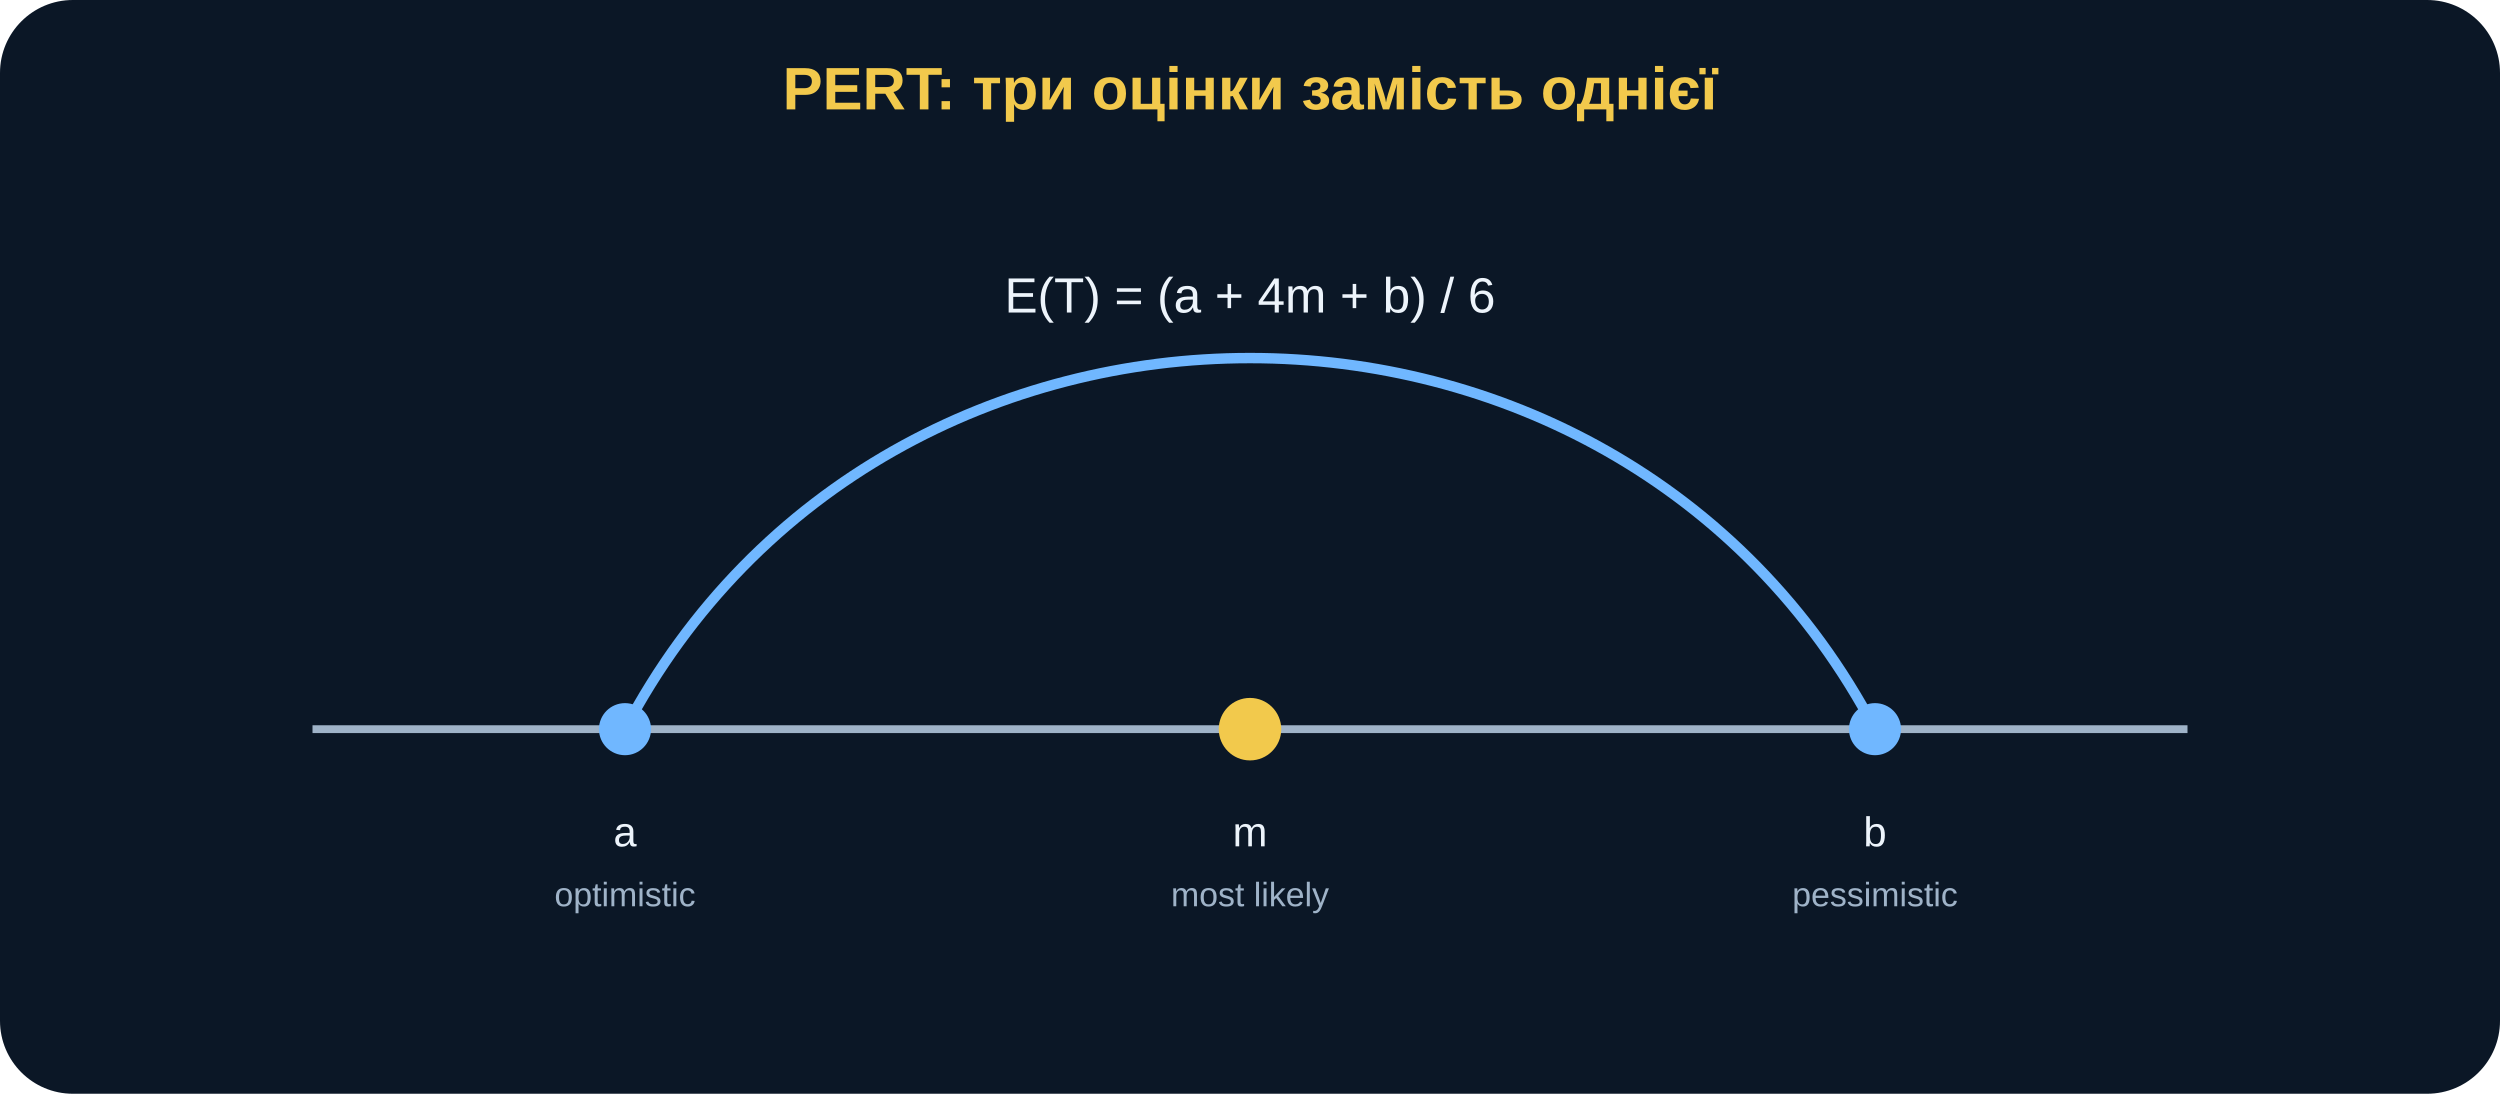
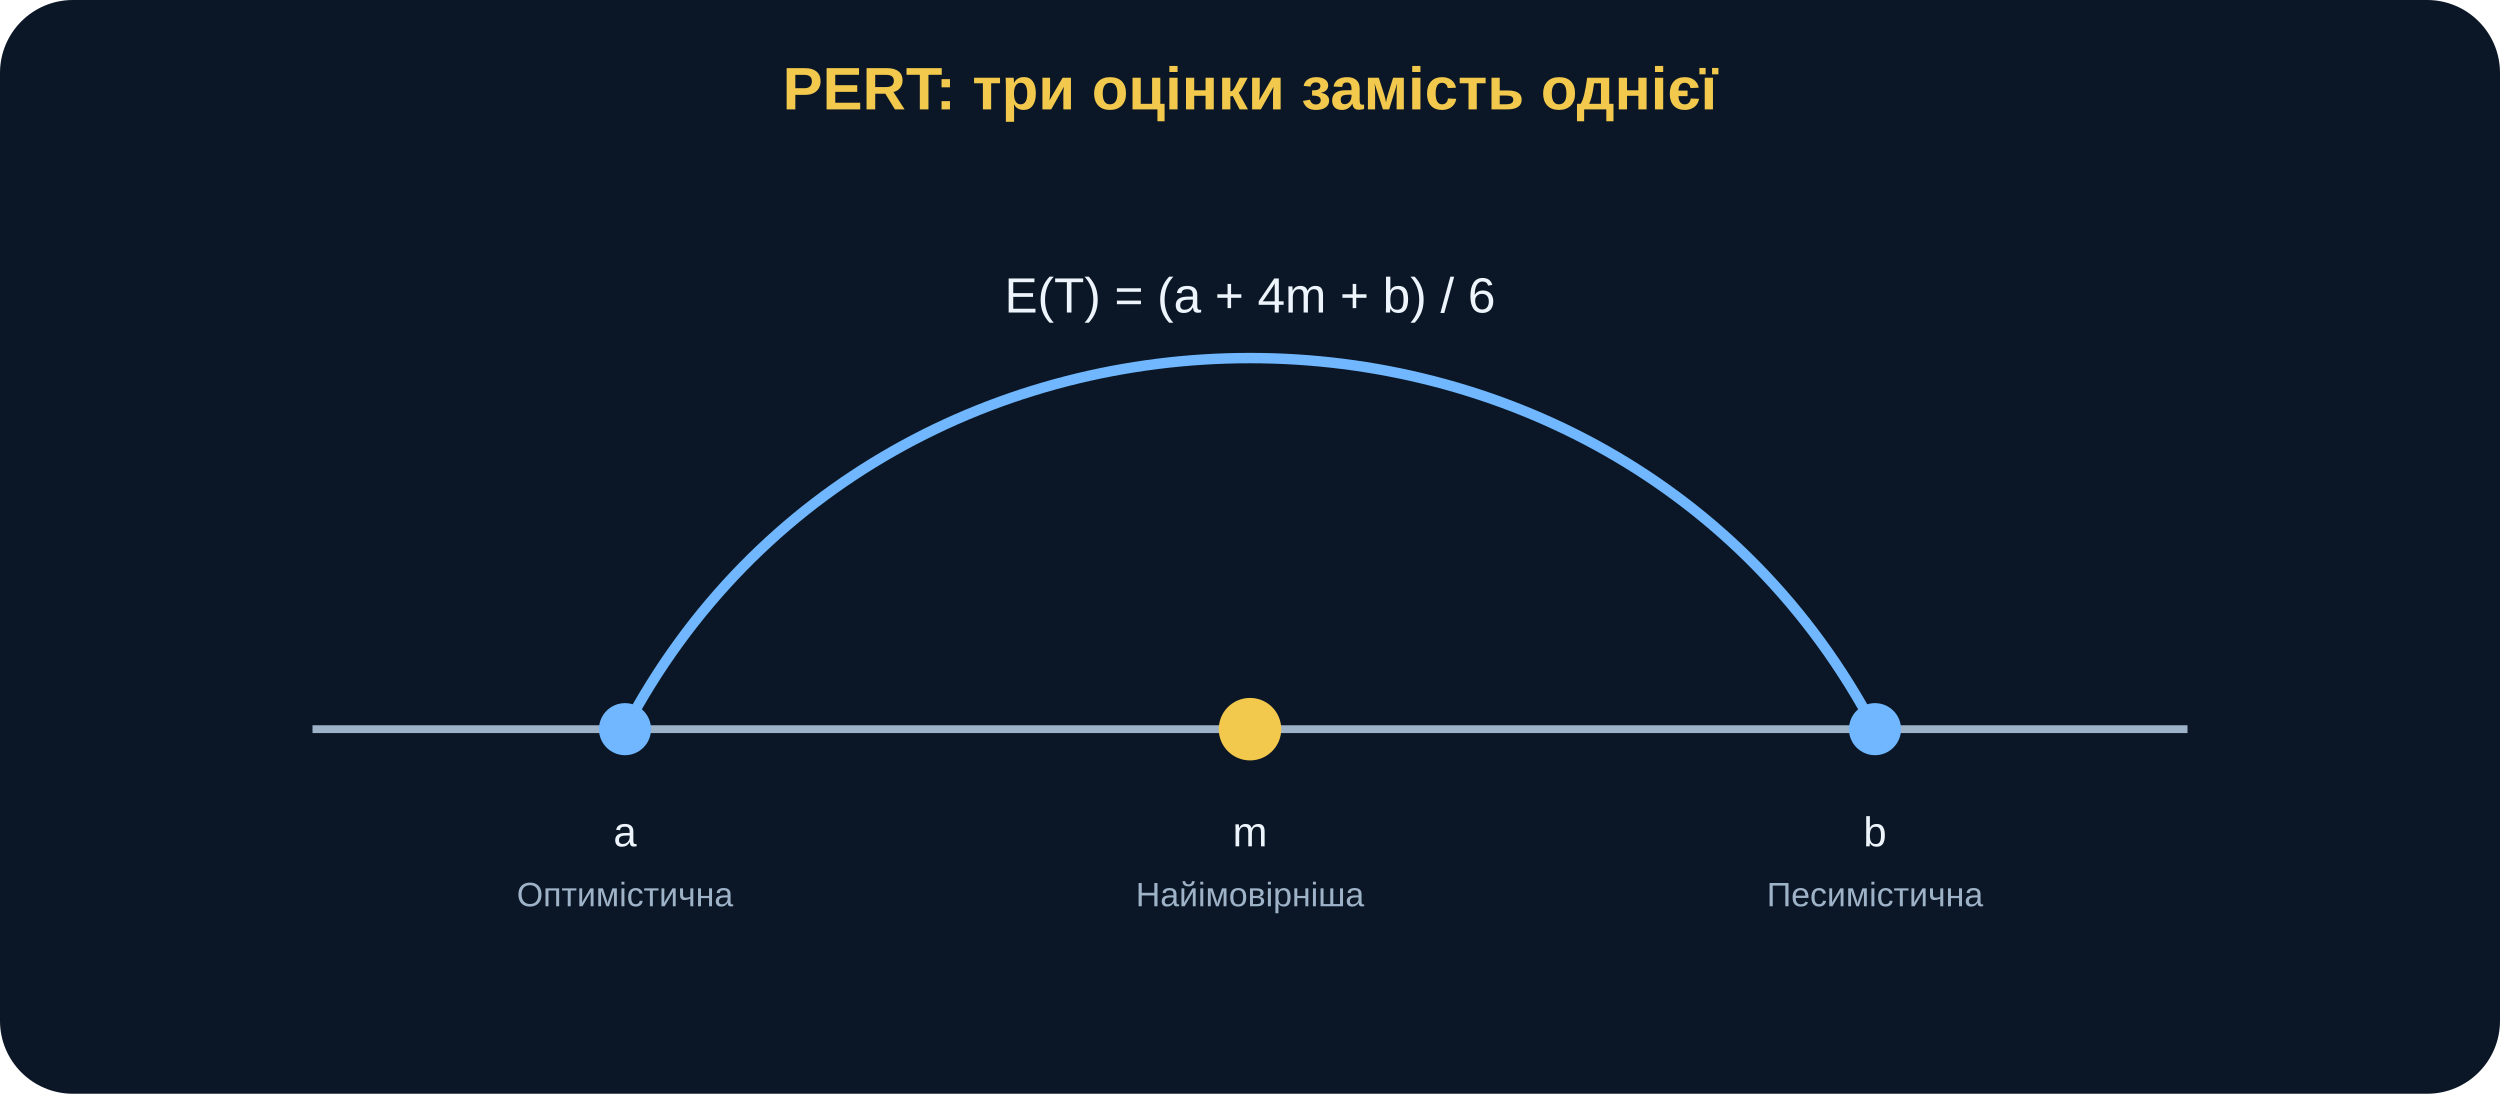
<svg xmlns="http://www.w3.org/2000/svg" viewBox="0 0 960 420">
  <rect width="960" height="420" rx="28" fill="#0b1726" />
  <g font-family="Arial,sans-serif">
    <text x="480" y="42" text-anchor="middle" fill="#f2c94c" font-size="23" font-weight="700">PERT: три оцінки замість однієї</text>
    <line x1="120" y1="280" x2="840" y2="280" stroke="#9fb3c8" stroke-width="3" />
    <circle cx="240" cy="280" r="10" fill="#70b7ff" />
    <circle cx="480" cy="280" r="12" fill="#f2c94c" />
    <circle cx="720" cy="280" r="10" fill="#70b7ff" />
    <path d="M240 280 C340 90,620 90,720 280" fill="none" stroke="#70b7ff" stroke-width="4" />
    <g text-anchor="middle">
      <text x="240" y="325" fill="#edf4fb" font-size="16">a</text>
-       <text x="240" y="348" fill="#9fb3c8" font-size="13">optimistic</text>
+       <text x="240" y="348" fill="#9fb3c8" font-size="13">Оптимістична</text>
      <text x="480" y="325" fill="#edf4fb" font-size="16">m</text>
-       <text x="480" y="348" fill="#9fb3c8" font-size="13">most likely</text>
+       <text x="480" y="348" fill="#9fb3c8" font-size="13">Найімовірніша</text>
      <text x="720" y="325" fill="#edf4fb" font-size="16">b</text>
-       <text x="720" y="348" fill="#9fb3c8" font-size="13">pessimistic</text>
+       <text x="720" y="348" fill="#9fb3c8" font-size="13">Песимістична</text>
      <text x="480" y="120" fill="#edf4fb" font-size="19">E(T) = (a + 4m + b) / 6</text>
    </g>
  </g>
</svg>
